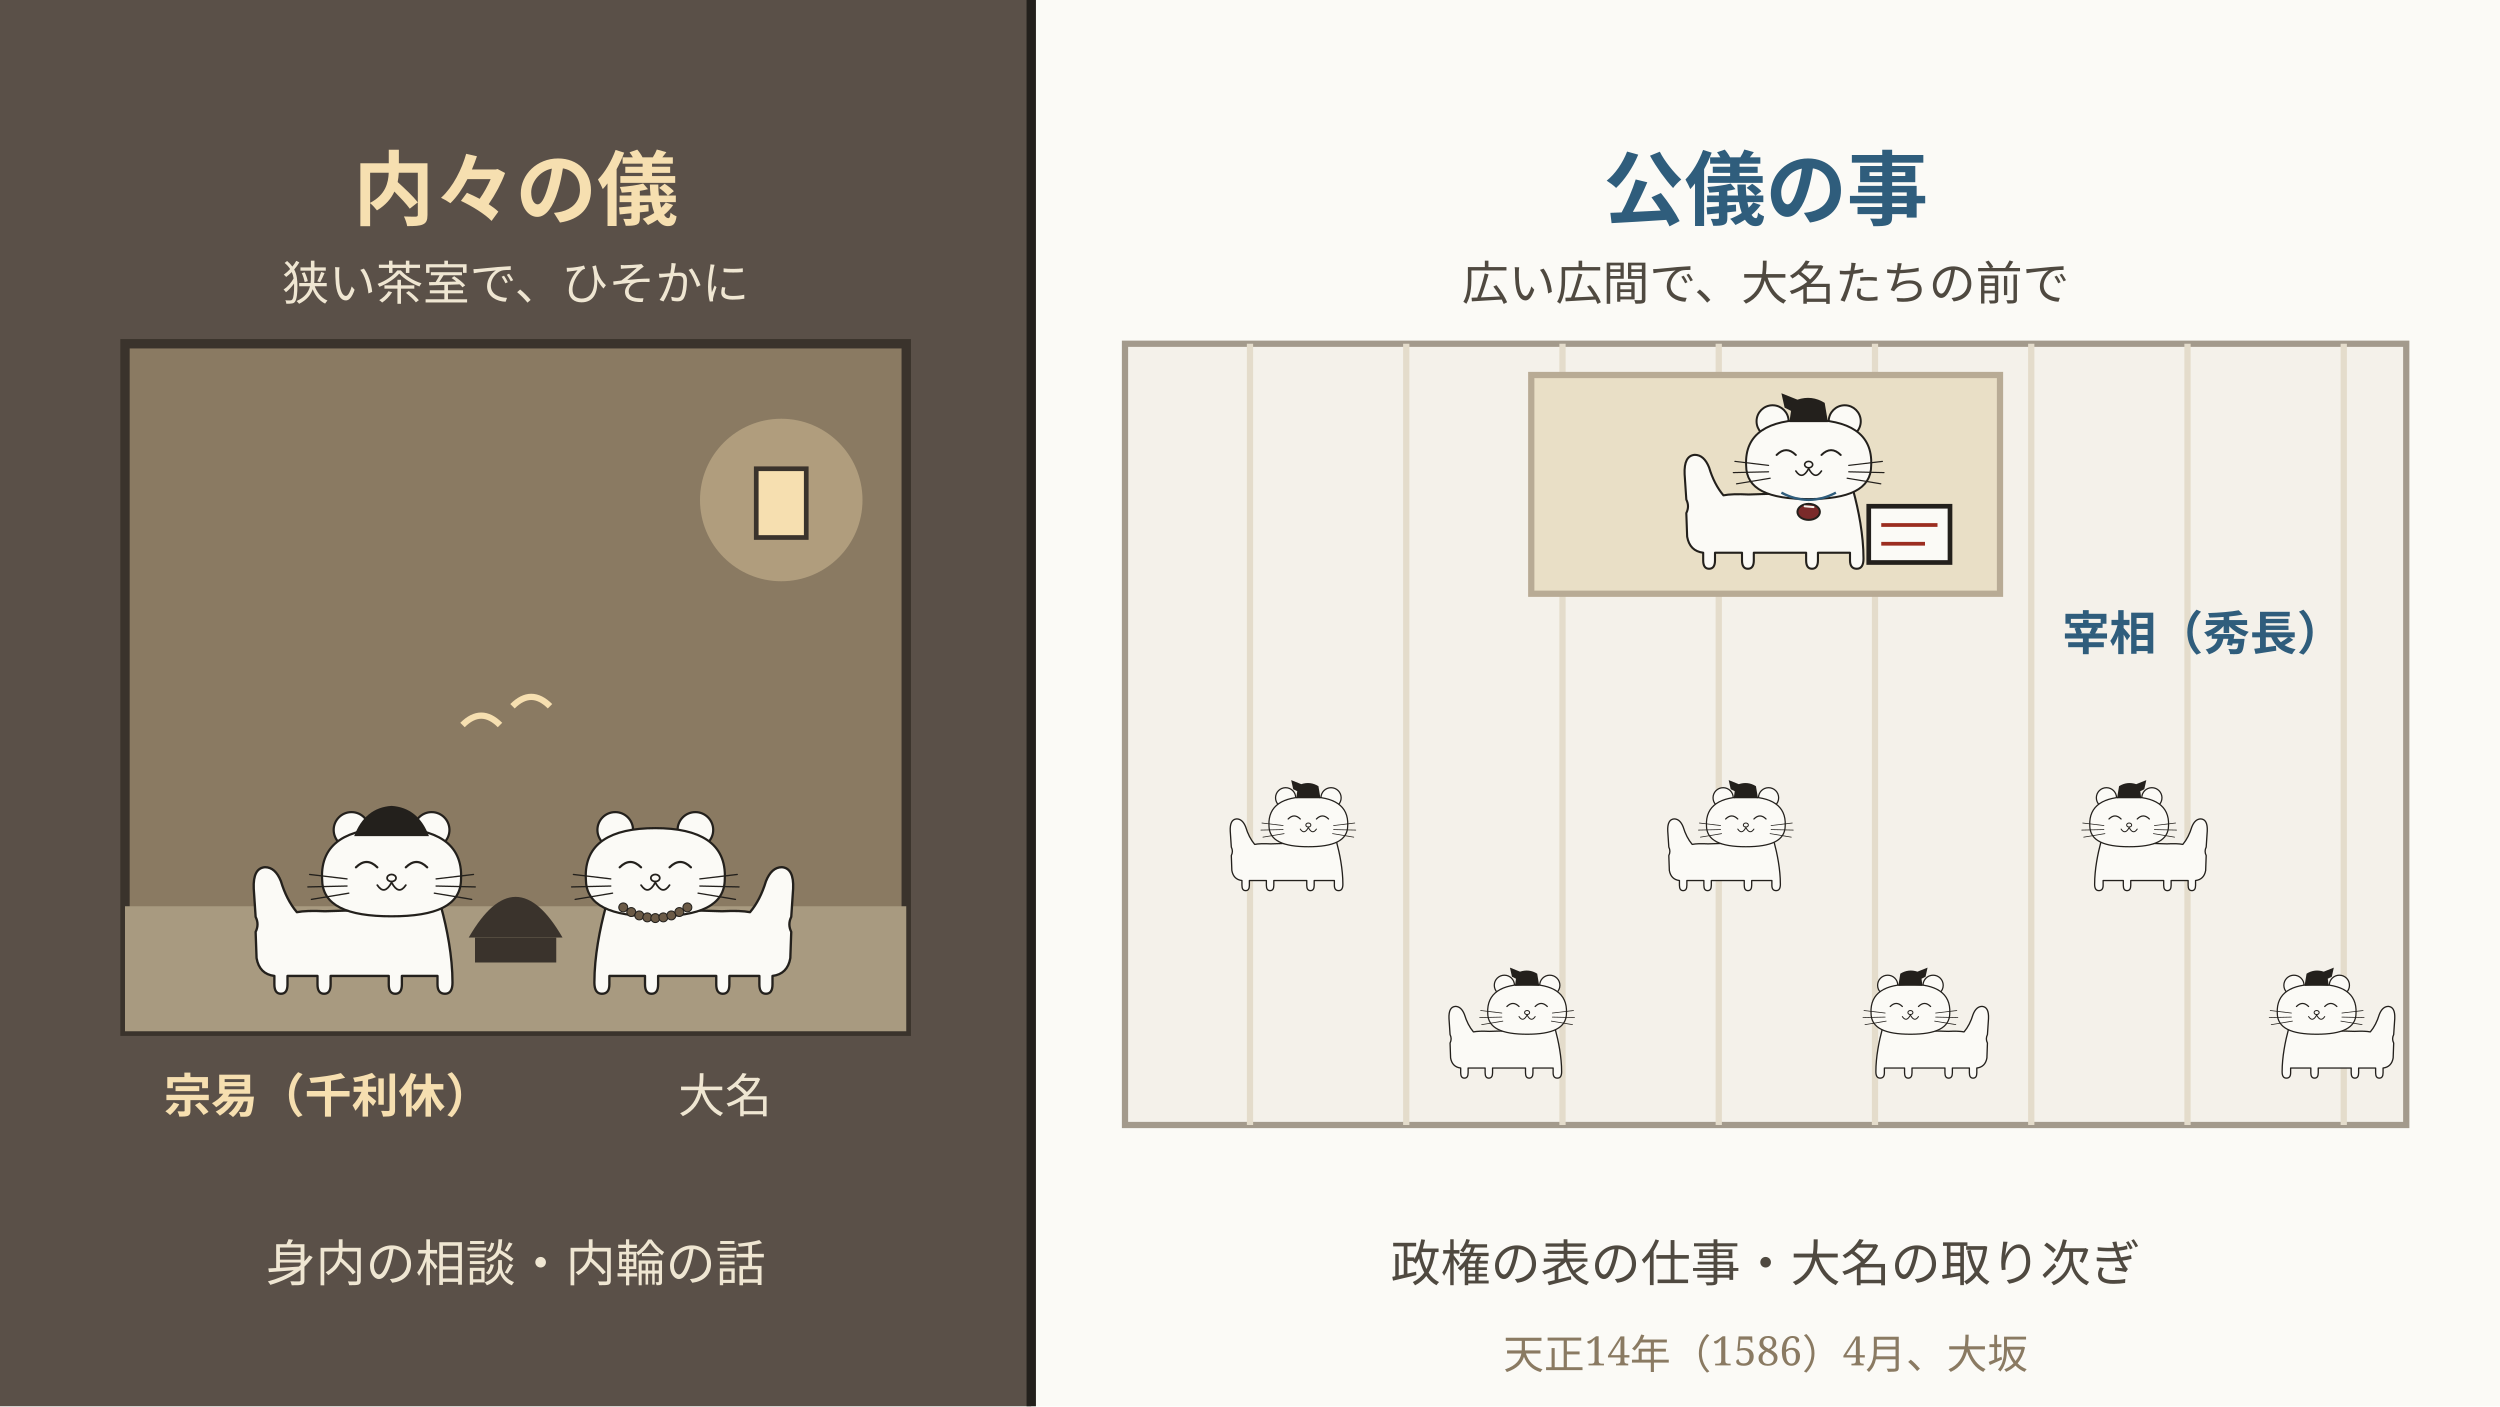
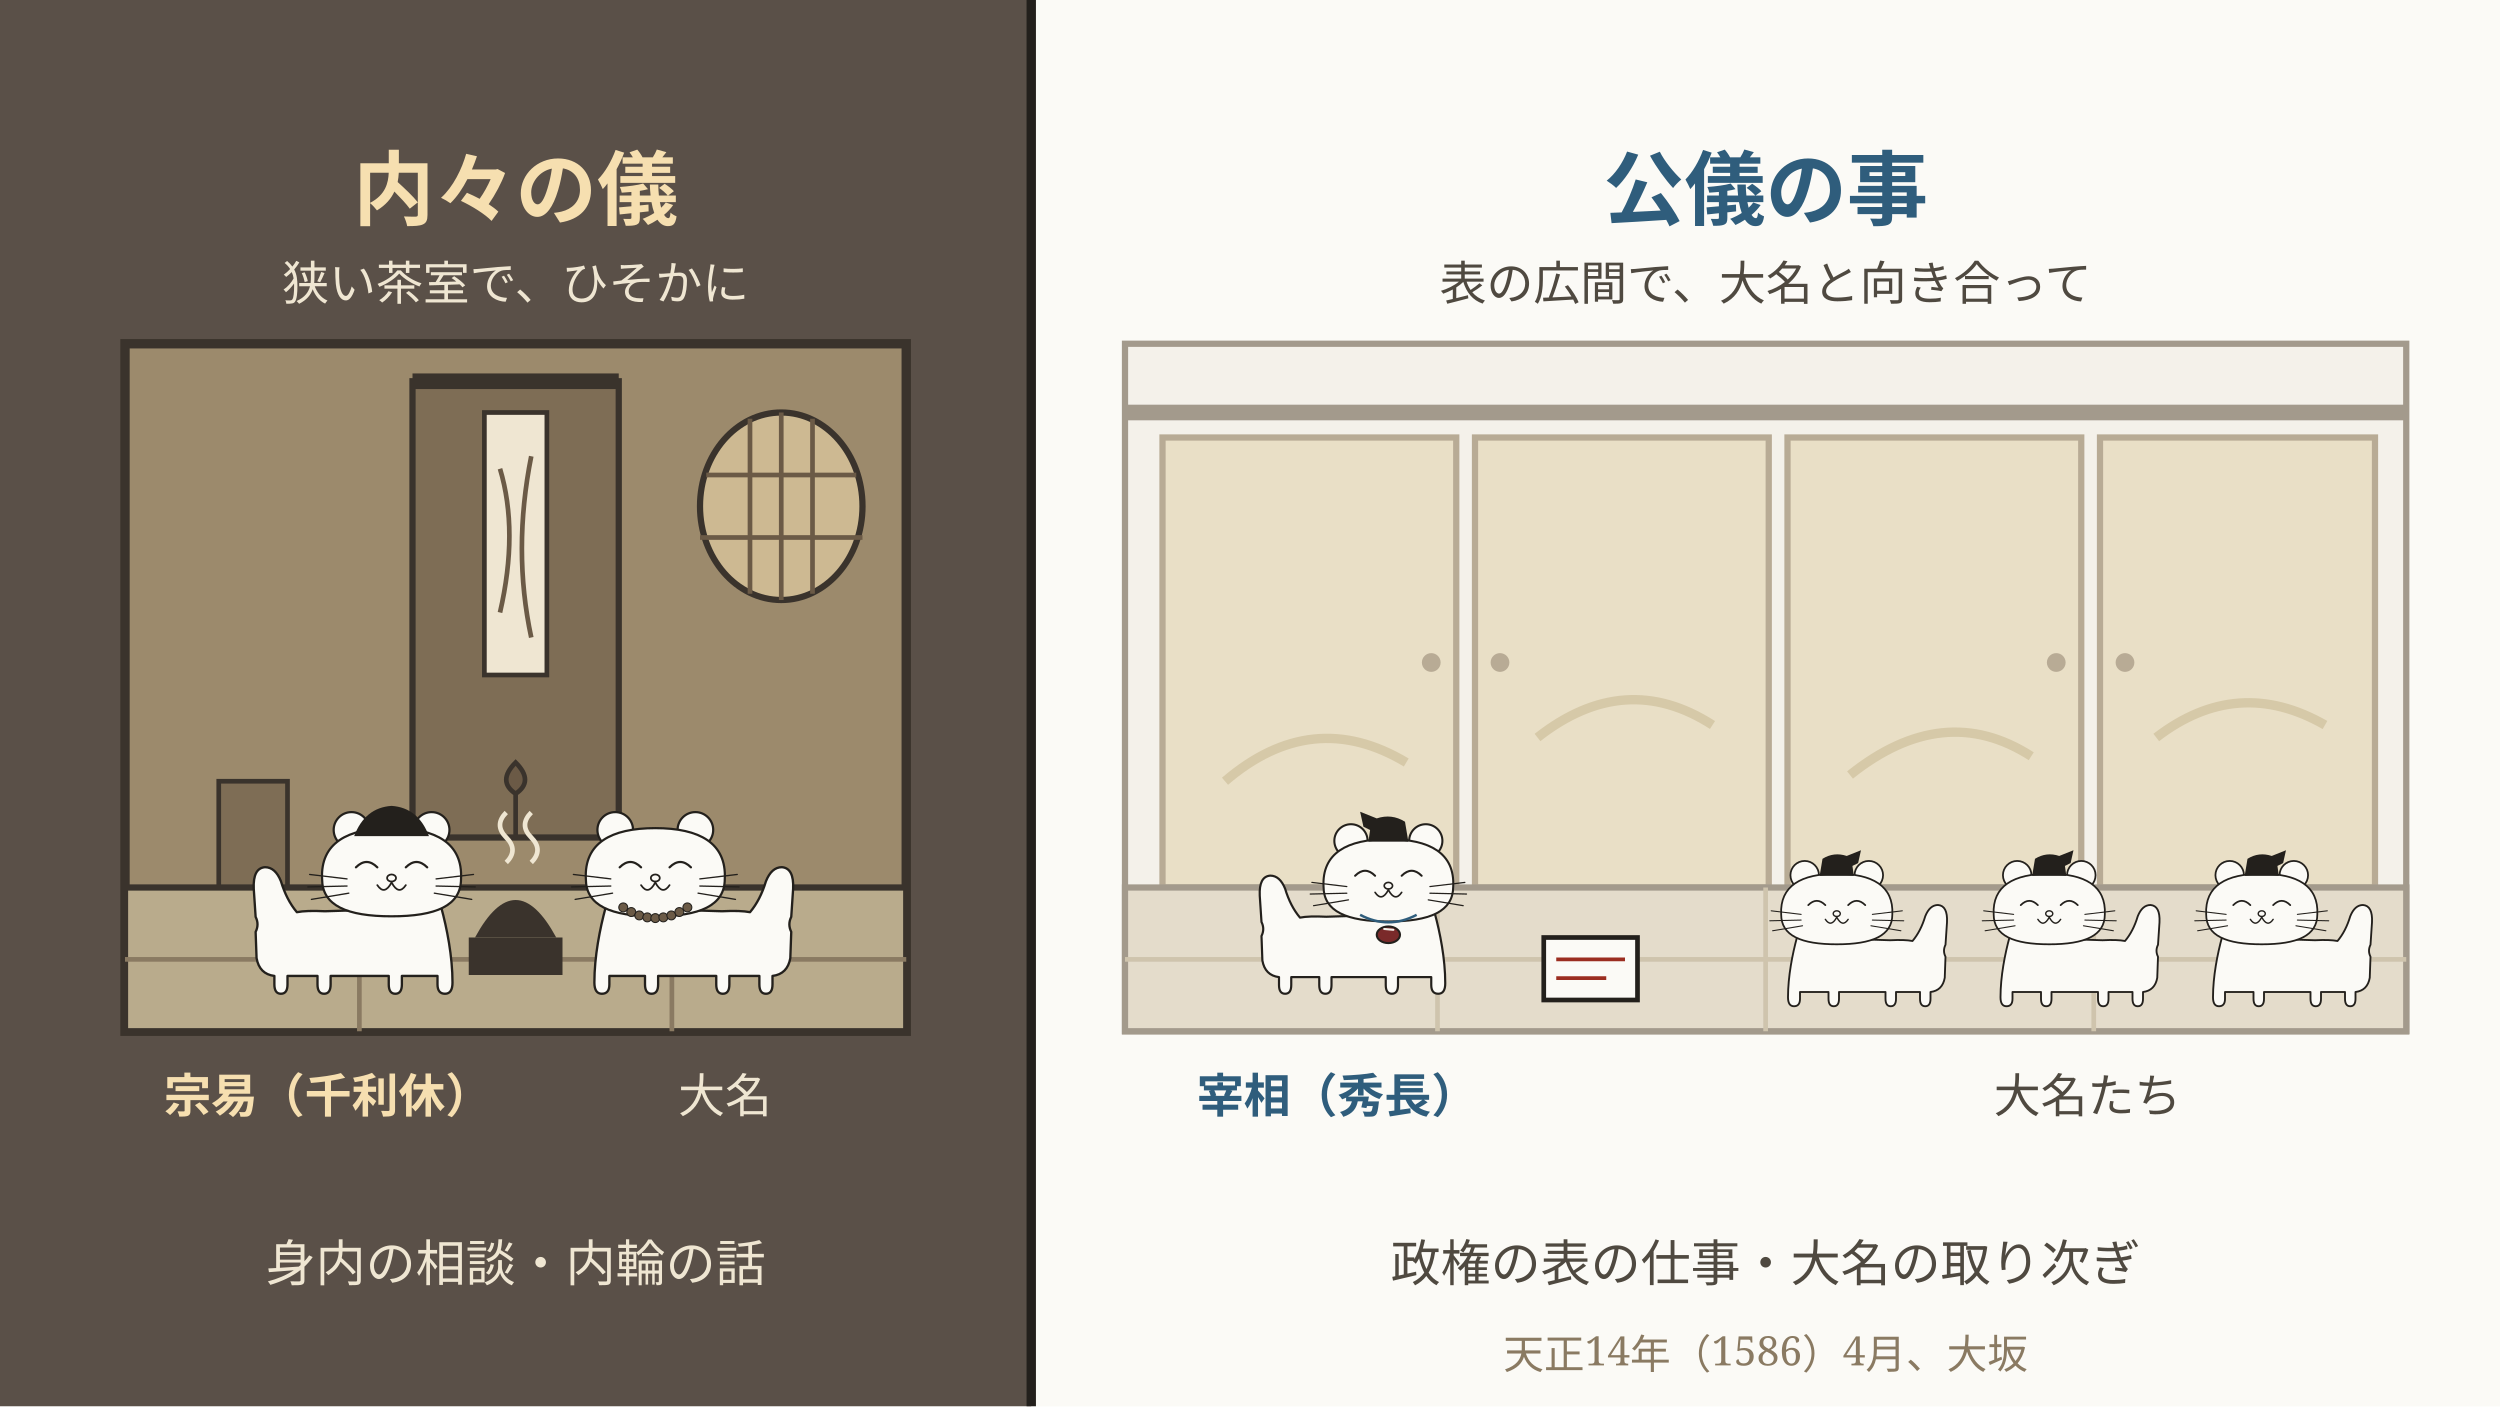
- <svg xmlns="http://www.w3.org/2000/svg" viewBox="0 0 800 450" role="img" aria-label="二つの窓口のイメージ。左半分は暗く狭い茶室で、頭巾の宗易（千利休）と数珠の大名がひざを突き合わせてひそひそ話す「内々の儀」。右半分は明るく広い広間で、上段の宰相（秀長）が書状を前にし、居並ぶ大名たちに向き合う「公儀の事」。人物はみな四つ足の猫のキャラ（ぱぱねこ）">
+ <svg xmlns="http://www.w3.org/2000/svg" viewBox="0 0 800 450" role="img" aria-label="二つの窓口のイメージ。左半分は暗い四畳半の茶室（床の間の掛け軸・下地窓・炉の釜）で、頭巾の宗易（千利休）と数珠の大名がひざを突き合わせてひそひそ話す「内々の儀」。右半分は明るい表の広間（襖・畳）で、左に書状を前にした宰相（秀長）、右に大名3人が同じ高さで向き合う「公儀の事」。人物はみな四つ足の猫のキャラ（ぱぱねこ）">
  <defs>
    <g id="pn-head">
      <circle cx="-45" cy="-45" r="20" fill="#fbfaf6" stroke="#23201c" stroke-width="2.5" />
      <circle cx="45" cy="-45" r="20" fill="#fbfaf6" stroke="#23201c" stroke-width="2.5" />
      <path d="M-78,10 C-80,-30 -50,-47 0,-47 C50,-47 80,-30 78,10 C78,40 50,52 0,52 C-50,52 -78,40 -78,10 Z" fill="#fbfaf6" stroke="#23201c" stroke-width="2.5" />
      <path d="M-40,-3 Q-28,-15 -16,-3 M16,-3 Q28,-15 40,-3" fill="none" stroke="#23201c" stroke-width="2.5" stroke-linecap="round" />
      <ellipse cx="0" cy="9" rx="5" ry="4" fill="none" stroke="#23201c" stroke-width="2" />
      <path d="M-16,17 Q-8,29 0,14 Q8,29 16,17" fill="none" stroke="#23201c" stroke-width="2" stroke-linecap="round" />
      <path d="M-50,10 L-92,5 M-50,18 L-94,19 M-48,26 L-90,33 M50,10 L92,5 M50,18 L94,19 M48,26 L90,33" stroke="#23201c" stroke-width="1.5" stroke-linecap="round" />
    </g>
    <g id="pn-base">
      <path d="M-104,-92 C-110,-70 -116,-40 -116,-12 Q-116,0 -108,0 Q-100,0 -100,-10 L-100,-19 L-62,-19 L-62,-10 Q-62,0 -55,0 Q-48,0 -48,-10 L-48,-19 L14,-19 L14,-10 Q14,0 21,0 Q28,0 28,-10 L28,-19 L60,-19 L60,-10 Q60,0 67,0 Q74,0 74,-10 L74,-19 Q90,-21 93,-38 L94,-66 Q90,-74 94,-82 L96,-112 Q97,-134 84,-135 Q73,-135 67,-120 Q61,-100 50,-87 Q40,-89 20,-88 L-104,-92 Z" fill="#fbfaf6" stroke="#23201c" stroke-width="2.5" stroke-linejoin="round" />
      <use href="#pn-head" transform="translate(-51,-132) scale(0.95)" />
    </g>
  </defs>
  <rect width="800" height="450" fill="#fbfaf6" />
  <g font-family="'Noto Serif JP','Yu Mincho','Hiragino Mincho ProN',serif">
    <rect x="0" y="0" width="330" height="450" fill="#5a5048" />
-     <rect x="40" y="110" width="250" height="220" fill="#8a7a62" stroke="#3a332c" stroke-width="3" />
-     <rect x="40" y="290" width="250" height="40" fill="#a89a80" />
-     <circle cx="250" cy="160" r="26" fill="#f6dfb0" opacity="0.35" />
-     <rect x="242" y="150" width="16" height="22" fill="#f6dfb0" stroke="#3a332c" stroke-width="1.5" />
-     <path d="M150,300 q15,-26 30,0 Z" fill="#3a332c" />
-     <rect x="152" y="300" width="26" height="8" fill="#3a332c" />
+     <rect x="40" y="110" width="250" height="220" fill="#9c8a6c" stroke="#3a332c" stroke-width="3" />
+     <rect x="132" y="122" width="66" height="146" fill="#7e6d55" stroke="#3a332c" stroke-width="2" />
+     <path d="M132,122 H198" stroke="#3a332c" stroke-width="5" />
+     <rect x="155" y="132" width="20" height="84" fill="#efe6d2" stroke="#3a332c" stroke-width="1.5" />
+     <path d="M160,150 Q166,170 160,196 M170,146 Q164,176 170,204" stroke="#6b5a46" stroke-width="1.5" fill="none" />
+     <path d="M165,268 v-14 q-6,-4 0,-10 q6,6 0,10" fill="#6b5a46" stroke="#3a332c" stroke-width="1.5" />
+     <ellipse cx="250" cy="162" rx="26" ry="30" fill="#f6dfb0" fill-opacity="0.55" stroke="#3a332c" stroke-width="2" />
+     <path d="M240,134 V190 M250,132 V192 M260,134 V190 M226,152 H274 M224,172 H276" stroke="#6b5a46" stroke-width="1.5" />
+     <rect x="70" y="250" width="22" height="34" fill="#7e6d55" stroke="#3a332c" stroke-width="1.5" />
+     <rect x="40" y="284" width="250" height="46" fill="#b9ab8c" stroke="#3a332c" stroke-width="2" />
+     <path d="M40,307 H290 M115,284 V330 M215,284 V330" stroke="#8a7a62" stroke-width="1.5" />
+     <rect x="150" y="300" width="30" height="12" fill="#3a332c" />
+     <path d="M152,300 q13,-24 26,0 Z" fill="#3a332c" />
+     <path d="M162,276 q4,-4 0,-8 q-4,-4 0,-8 M170,276 q4,-4 0,-8 q-4,-4 0,-8" stroke="#efe6d2" stroke-width="1.5" fill="none" />
    <g transform="translate(110,318) scale(-0.3,0.3)">
      <use href="#pn-base" />
      <g transform="translate(-51,-132) scale(0.95)">
        <path d="M-42,-38 Q-30,-70 0,-72 Q30,-70 42,-38 Z" fill="#23201c" />
      </g>
    </g>
    <g transform="translate(225,318) scale(0.3,0.3)">
      <use href="#pn-base" />
      <g transform="translate(-51,-132) scale(0.95)">
        <path d="M-36,42 Q0,66 36,42" fill="none" stroke="#6b5a46" stroke-width="1.5" />
        <circle cx="-36" cy="42" r="5" fill="#6b5a46" stroke="#23201c" stroke-width="1.2" />
        <circle cx="-27" cy="47.2" r="5" fill="#6b5a46" stroke="#23201c" stroke-width="1.2" />
        <circle cx="-18" cy="51" r="5" fill="#6b5a46" stroke="#23201c" stroke-width="1.2" />
        <circle cx="-9" cy="53.2" r="5" fill="#6b5a46" stroke="#23201c" stroke-width="1.2" />
        <circle cx="0" cy="54" r="5" fill="#6b5a46" stroke="#23201c" stroke-width="1.2" />
        <circle cx="9" cy="53.2" r="5" fill="#6b5a46" stroke="#23201c" stroke-width="1.2" />
        <circle cx="18" cy="51" r="5" fill="#6b5a46" stroke="#23201c" stroke-width="1.2" />
        <circle cx="27" cy="47.2" r="5" fill="#6b5a46" stroke="#23201c" stroke-width="1.2" />
        <circle cx="36" cy="42" r="5" fill="#6b5a46" stroke="#23201c" stroke-width="1.2" />
      </g>
    </g>
-     <path d="M148,232 q6,-6 12,0 M164,226 q6,-6 12,0" stroke="#f6dfb0" stroke-width="2" fill="none" />
    <text x="165" y="70" font-size="26" fill="#f6dfb0" font-weight="700" text-anchor="middle">内々の儀</text>
    <text x="165" y="96" font-size="15" fill="#efe6d2" text-anchor="middle">狭い茶室で、ひそかに</text>
    <text x="105" y="356" font-size="15" fill="#f6dfb0" font-weight="700" text-anchor="middle">宗易（千利休）</text>
    <text x="232" y="356" font-size="15" fill="#efe6d2" text-anchor="middle">大名</text>
    <text x="165" y="410" font-size="16" fill="#efe6d2" text-anchor="middle">身内の相談・内輪の話</text>
    <rect x="330" y="0" width="470" height="450" fill="#fbfaf6" />
    <path d="M330,0 V450" stroke="#23201c" stroke-width="3" />
-     <rect x="360" y="110" width="410" height="250" fill="#f4f1ea" stroke="#a39a8c" stroke-width="2" />
-     <path d="M400,110 V360" stroke="#e4dccb" stroke-width="2" />
-     <path d="M450,110 V360" stroke="#e4dccb" stroke-width="2" />
-     <path d="M500,110 V360" stroke="#e4dccb" stroke-width="2" />
-     <path d="M550,110 V360" stroke="#e4dccb" stroke-width="2" />
-     <path d="M600,110 V360" stroke="#e4dccb" stroke-width="2" />
-     <path d="M650,110 V360" stroke="#e4dccb" stroke-width="2" />
-     <path d="M700,110 V360" stroke="#e4dccb" stroke-width="2" />
-     <path d="M750,110 V360" stroke="#e4dccb" stroke-width="2" />
-     <rect x="490" y="120" width="150" height="70" fill="#e9dfc6" stroke="#b8ab95" stroke-width="2" />
-     <g transform="translate(565,182) scale(-0.27,0.27)">
+     <rect x="360" y="110" width="410" height="220" fill="#f4f1ea" stroke="#a39a8c" stroke-width="2" />
+     <path d="M360,132 H770" stroke="#a39a8c" stroke-width="5" />
+     <rect x="372" y="140" width="94" height="144" fill="#e9dfc6" stroke="#b8ab95" stroke-width="2" />
+     <rect x="472" y="140" width="94" height="144" fill="#e9dfc6" stroke="#b8ab95" stroke-width="2" />
+     <rect x="572" y="140" width="94" height="144" fill="#e9dfc6" stroke="#b8ab95" stroke-width="2" />
+     <rect x="672" y="140" width="88" height="144" fill="#e9dfc6" stroke="#b8ab95" stroke-width="2" />
+     <path d="M392,250 Q420,226 450,244 M492,236 Q520,214 548,232 M592,248 Q622,224 650,242 M690,236 Q716,216 744,232" stroke="#d6c9a8" stroke-width="3" fill="none" />
+     <circle cx="458" cy="212" r="3" fill="#b8ab95" />
+     <circle cx="480" cy="212" r="3" fill="#b8ab95" />
+     <circle cx="658" cy="212" r="3" fill="#b8ab95" />
+     <circle cx="680" cy="212" r="3" fill="#b8ab95" />
+     <rect x="360" y="284" width="410" height="46" fill="#e4dccb" stroke="#a39a8c" stroke-width="2" />
+     <path d="M360,307 H770 M460,284 V330 M565,284 V330 M670,284 V330" stroke="#cfc4ad" stroke-width="1.5" />
+     <g transform="translate(430,318) scale(-0.28,0.28)">
      <use href="#pn-base" />
      <g transform="translate(-51,-132) scale(0.95)">
        <path d="M-24,-44 L-20,-68 Q-4,-78 14,-72 L34,-80 L30,-62 L22,-58 L24,-44 Z" fill="#23201c" />
        <path d="M-34,44 Q0,62 34,44" fill="none" stroke="#2f5d7c" stroke-width="3" />
        <ellipse cx="0" cy="68" rx="14" ry="10" fill="#7a2a2a" stroke="#23201c" stroke-width="2.5" />
        <path d="M-6,62 L5,61" stroke="#f4f1ea" stroke-width="2.5" stroke-linecap="round" />
      </g>
    </g>
-     <rect x="598" y="162" width="26" height="18" fill="#fbfaf6" stroke="#23201c" stroke-width="1.5" />
-     <path d="M602,168 h18 M602,174 h14" stroke="#9b2d20" stroke-width="1.2" />
-     <g transform="translate(410,285) scale(-0.17,0.17)">
+     <rect x="494" y="300" width="30" height="20" fill="#fbfaf6" stroke="#23201c" stroke-width="1.5" />
+     <path d="M498,307 h22 M498,313 h16" stroke="#9b2d20" stroke-width="1.2" />
+     <g transform="translate(600,322) scale(0.24,0.24)">
      <use href="#pn-base" />
      <g transform="translate(-51,-132) scale(0.95)">
        <path d="M-24,-44 L-20,-68 Q-4,-78 14,-72 L34,-80 L30,-62 L22,-58 L24,-44 Z" fill="#23201c" />
      </g>
    </g>
-     <g transform="translate(480,345) scale(-0.17,0.17)">
+     <g transform="translate(668,322) scale(0.24,0.24)">
      <use href="#pn-base" />
      <g transform="translate(-51,-132) scale(0.95)">
        <path d="M-24,-44 L-20,-68 Q-4,-78 14,-72 L34,-80 L30,-62 L22,-58 L24,-44 Z" fill="#23201c" />
      </g>
    </g>
-     <g transform="translate(550,285) scale(-0.17,0.17)">
-       <use href="#pn-base" />
-       <g transform="translate(-51,-132) scale(0.95)">
-         <path d="M-24,-44 L-20,-68 Q-4,-78 14,-72 L34,-80 L30,-62 L22,-58 L24,-44 Z" fill="#23201c" />
-       </g>
-     </g>
-     <g transform="translate(620,345) scale(0.17,0.17)">
-       <use href="#pn-base" />
-       <g transform="translate(-51,-132) scale(0.95)">
-         <path d="M-24,-44 L-20,-68 Q-4,-78 14,-72 L34,-80 L30,-62 L22,-58 L24,-44 Z" fill="#23201c" />
-       </g>
-     </g>
-     <g transform="translate(690,285) scale(0.17,0.17)">
-       <use href="#pn-base" />
-       <g transform="translate(-51,-132) scale(0.95)">
-         <path d="M-24,-44 L-20,-68 Q-4,-78 14,-72 L34,-80 L30,-62 L22,-58 L24,-44 Z" fill="#23201c" />
-       </g>
-     </g>
-     <g transform="translate(750,345) scale(0.17,0.17)">
+     <g transform="translate(736,322) scale(0.24,0.24)">
      <use href="#pn-base" />
      <g transform="translate(-51,-132) scale(0.95)">
        <path d="M-24,-44 L-20,-68 Q-4,-78 14,-72 L34,-80 L30,-62 L22,-58 L24,-44 Z" fill="#23201c" />
      </g>
    </g>
    <text x="565" y="70" font-size="26" fill="#2f5d7c" font-weight="700" text-anchor="middle">公儀の事</text>
-     <text x="565" y="96" font-size="15" fill="#4f4940" text-anchor="middle">広い広間で、大名たちの前で</text>
-     <text x="660" y="208" font-size="15" fill="#2f5d7c" font-weight="700" text-anchor="start">宰相（秀長）</text>
+     <text x="565" y="96" font-size="15" fill="#4f4940" text-anchor="middle">表の広間で、大名と向き合って</text>
+     <text x="428" y="356" font-size="15" fill="#2f5d7c" font-weight="700" text-anchor="middle">宰相（秀長）</text>
+     <text x="668" y="356" font-size="15" fill="#4f4940" text-anchor="middle">大名たち</text>
    <text x="565" y="410" font-size="16" fill="#4f4940" text-anchor="middle">政権の表の仕事・大名の取り次ぎ</text>
    <text x="565" y="438" font-size="13" fill="#8a7a62" text-anchor="middle">天正14年（1586）4月、大坂</text>
  </g>
</svg>
